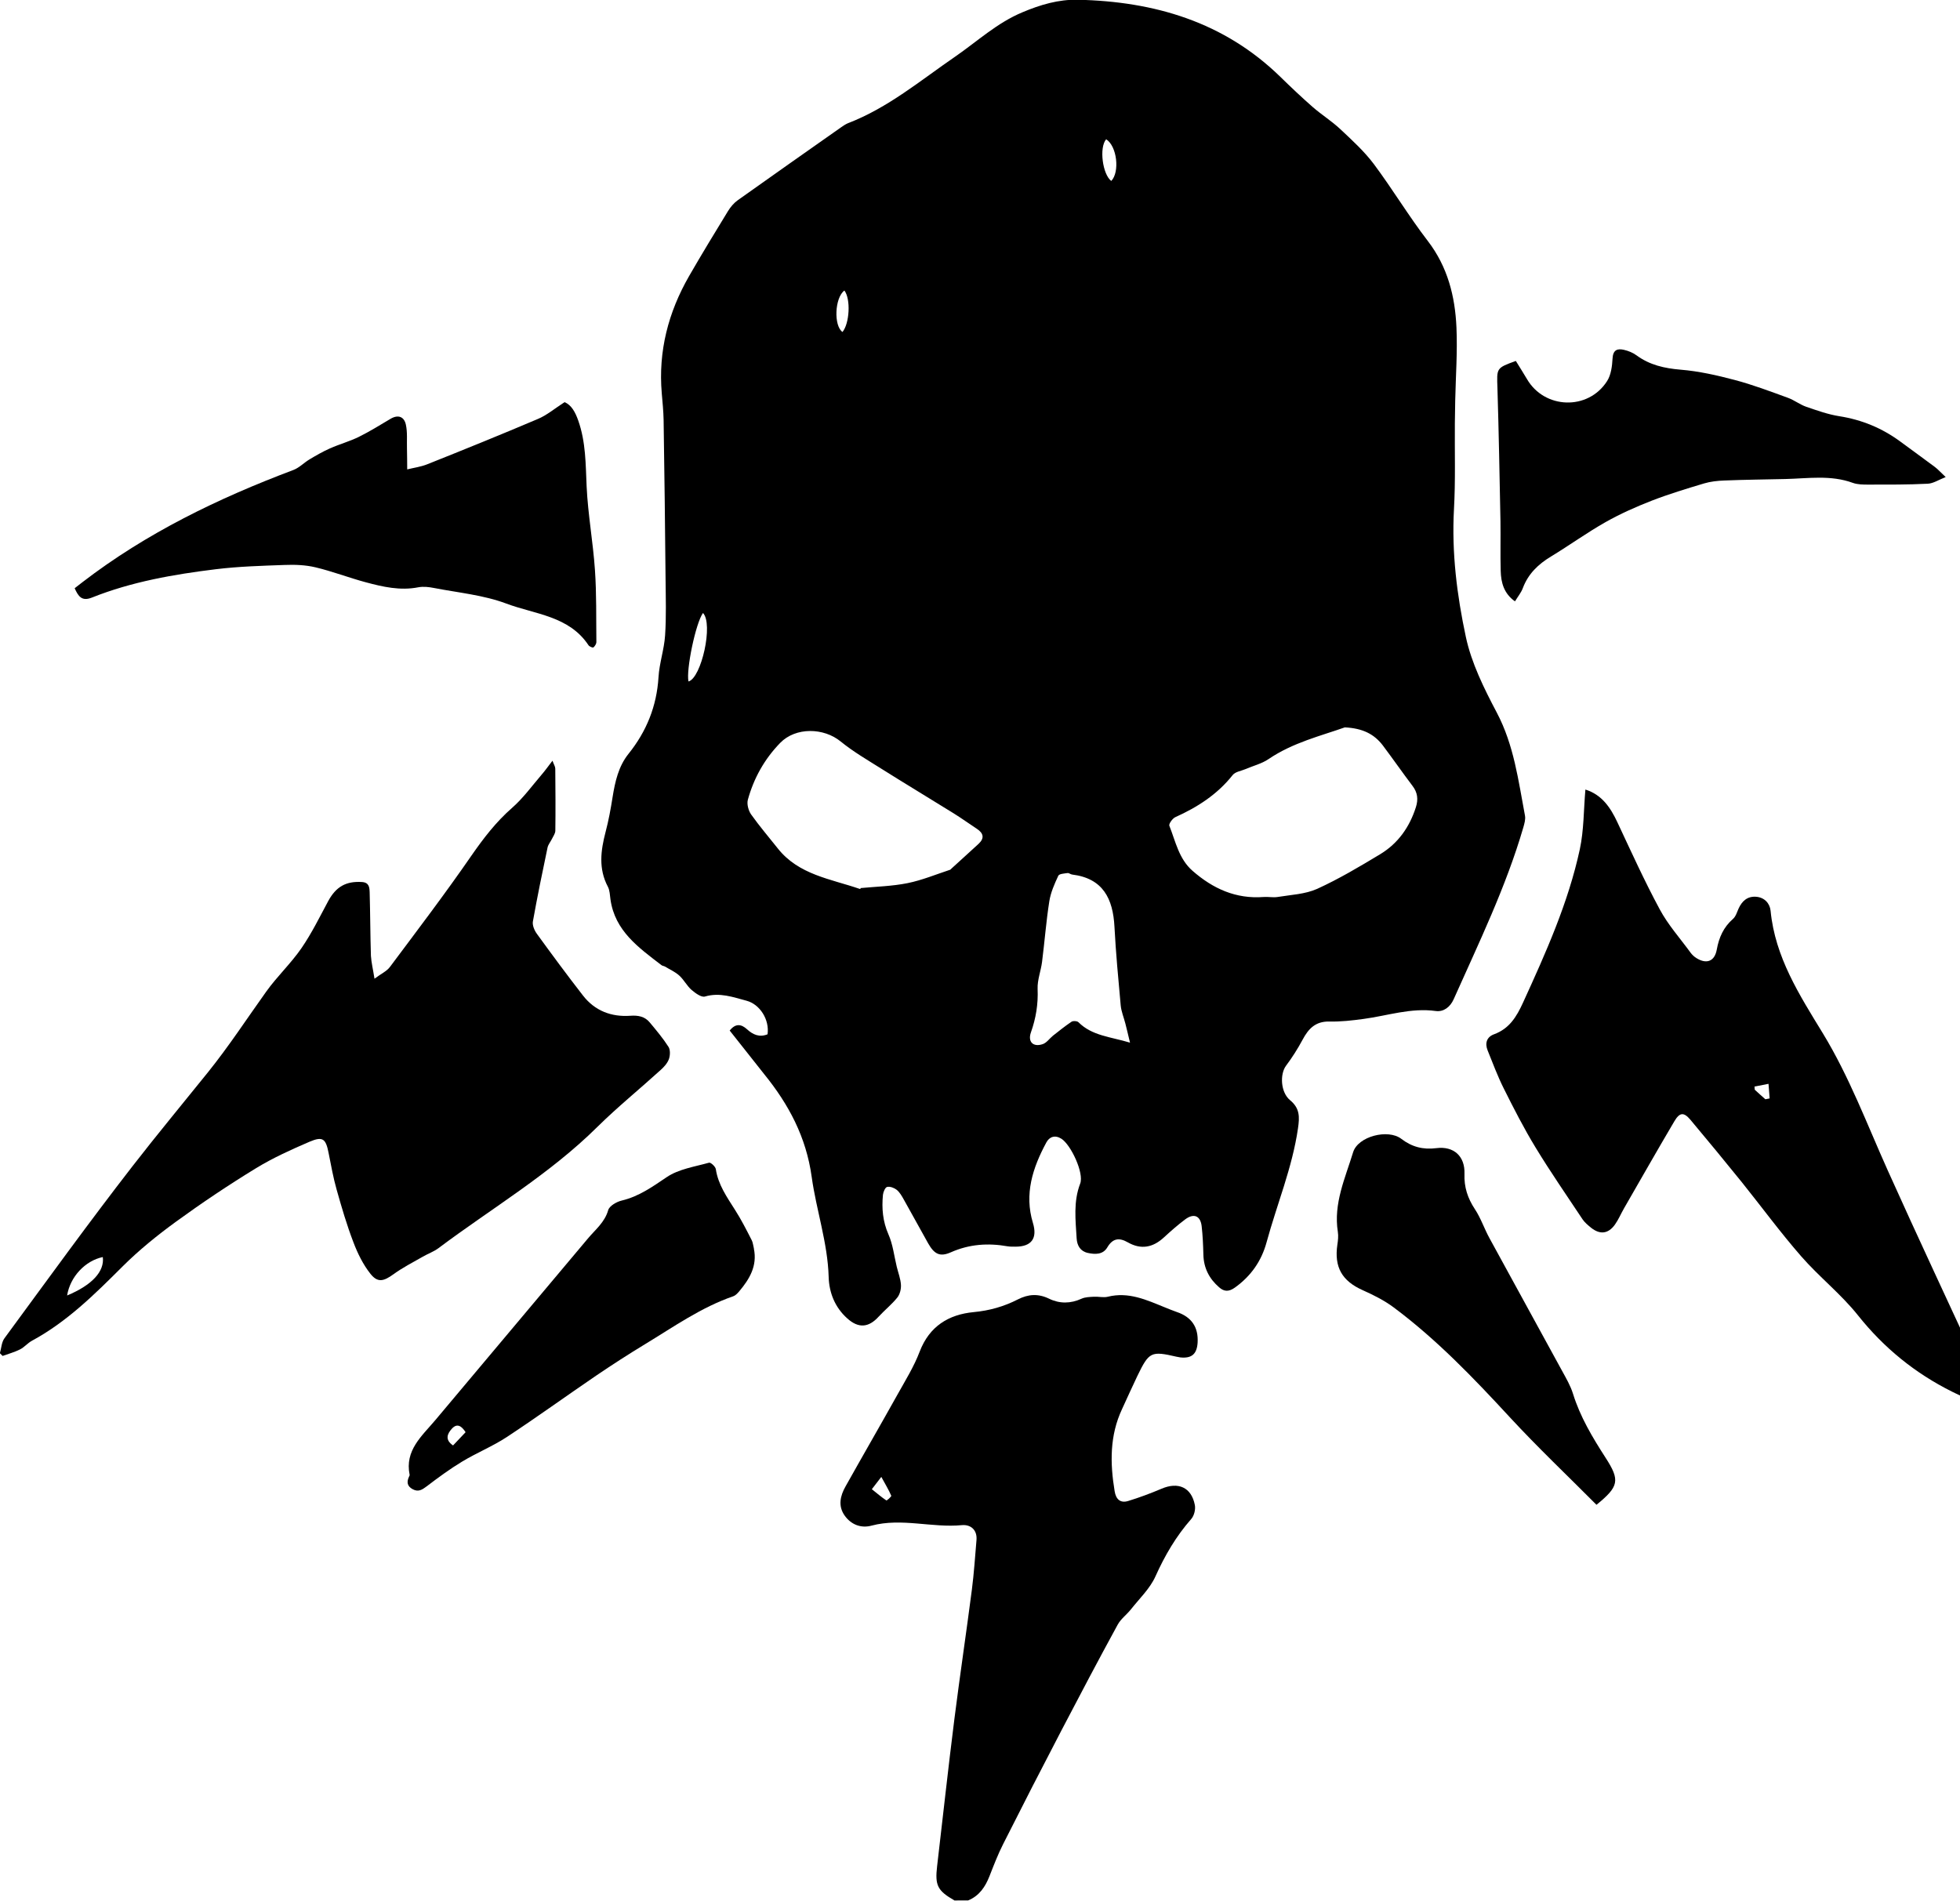
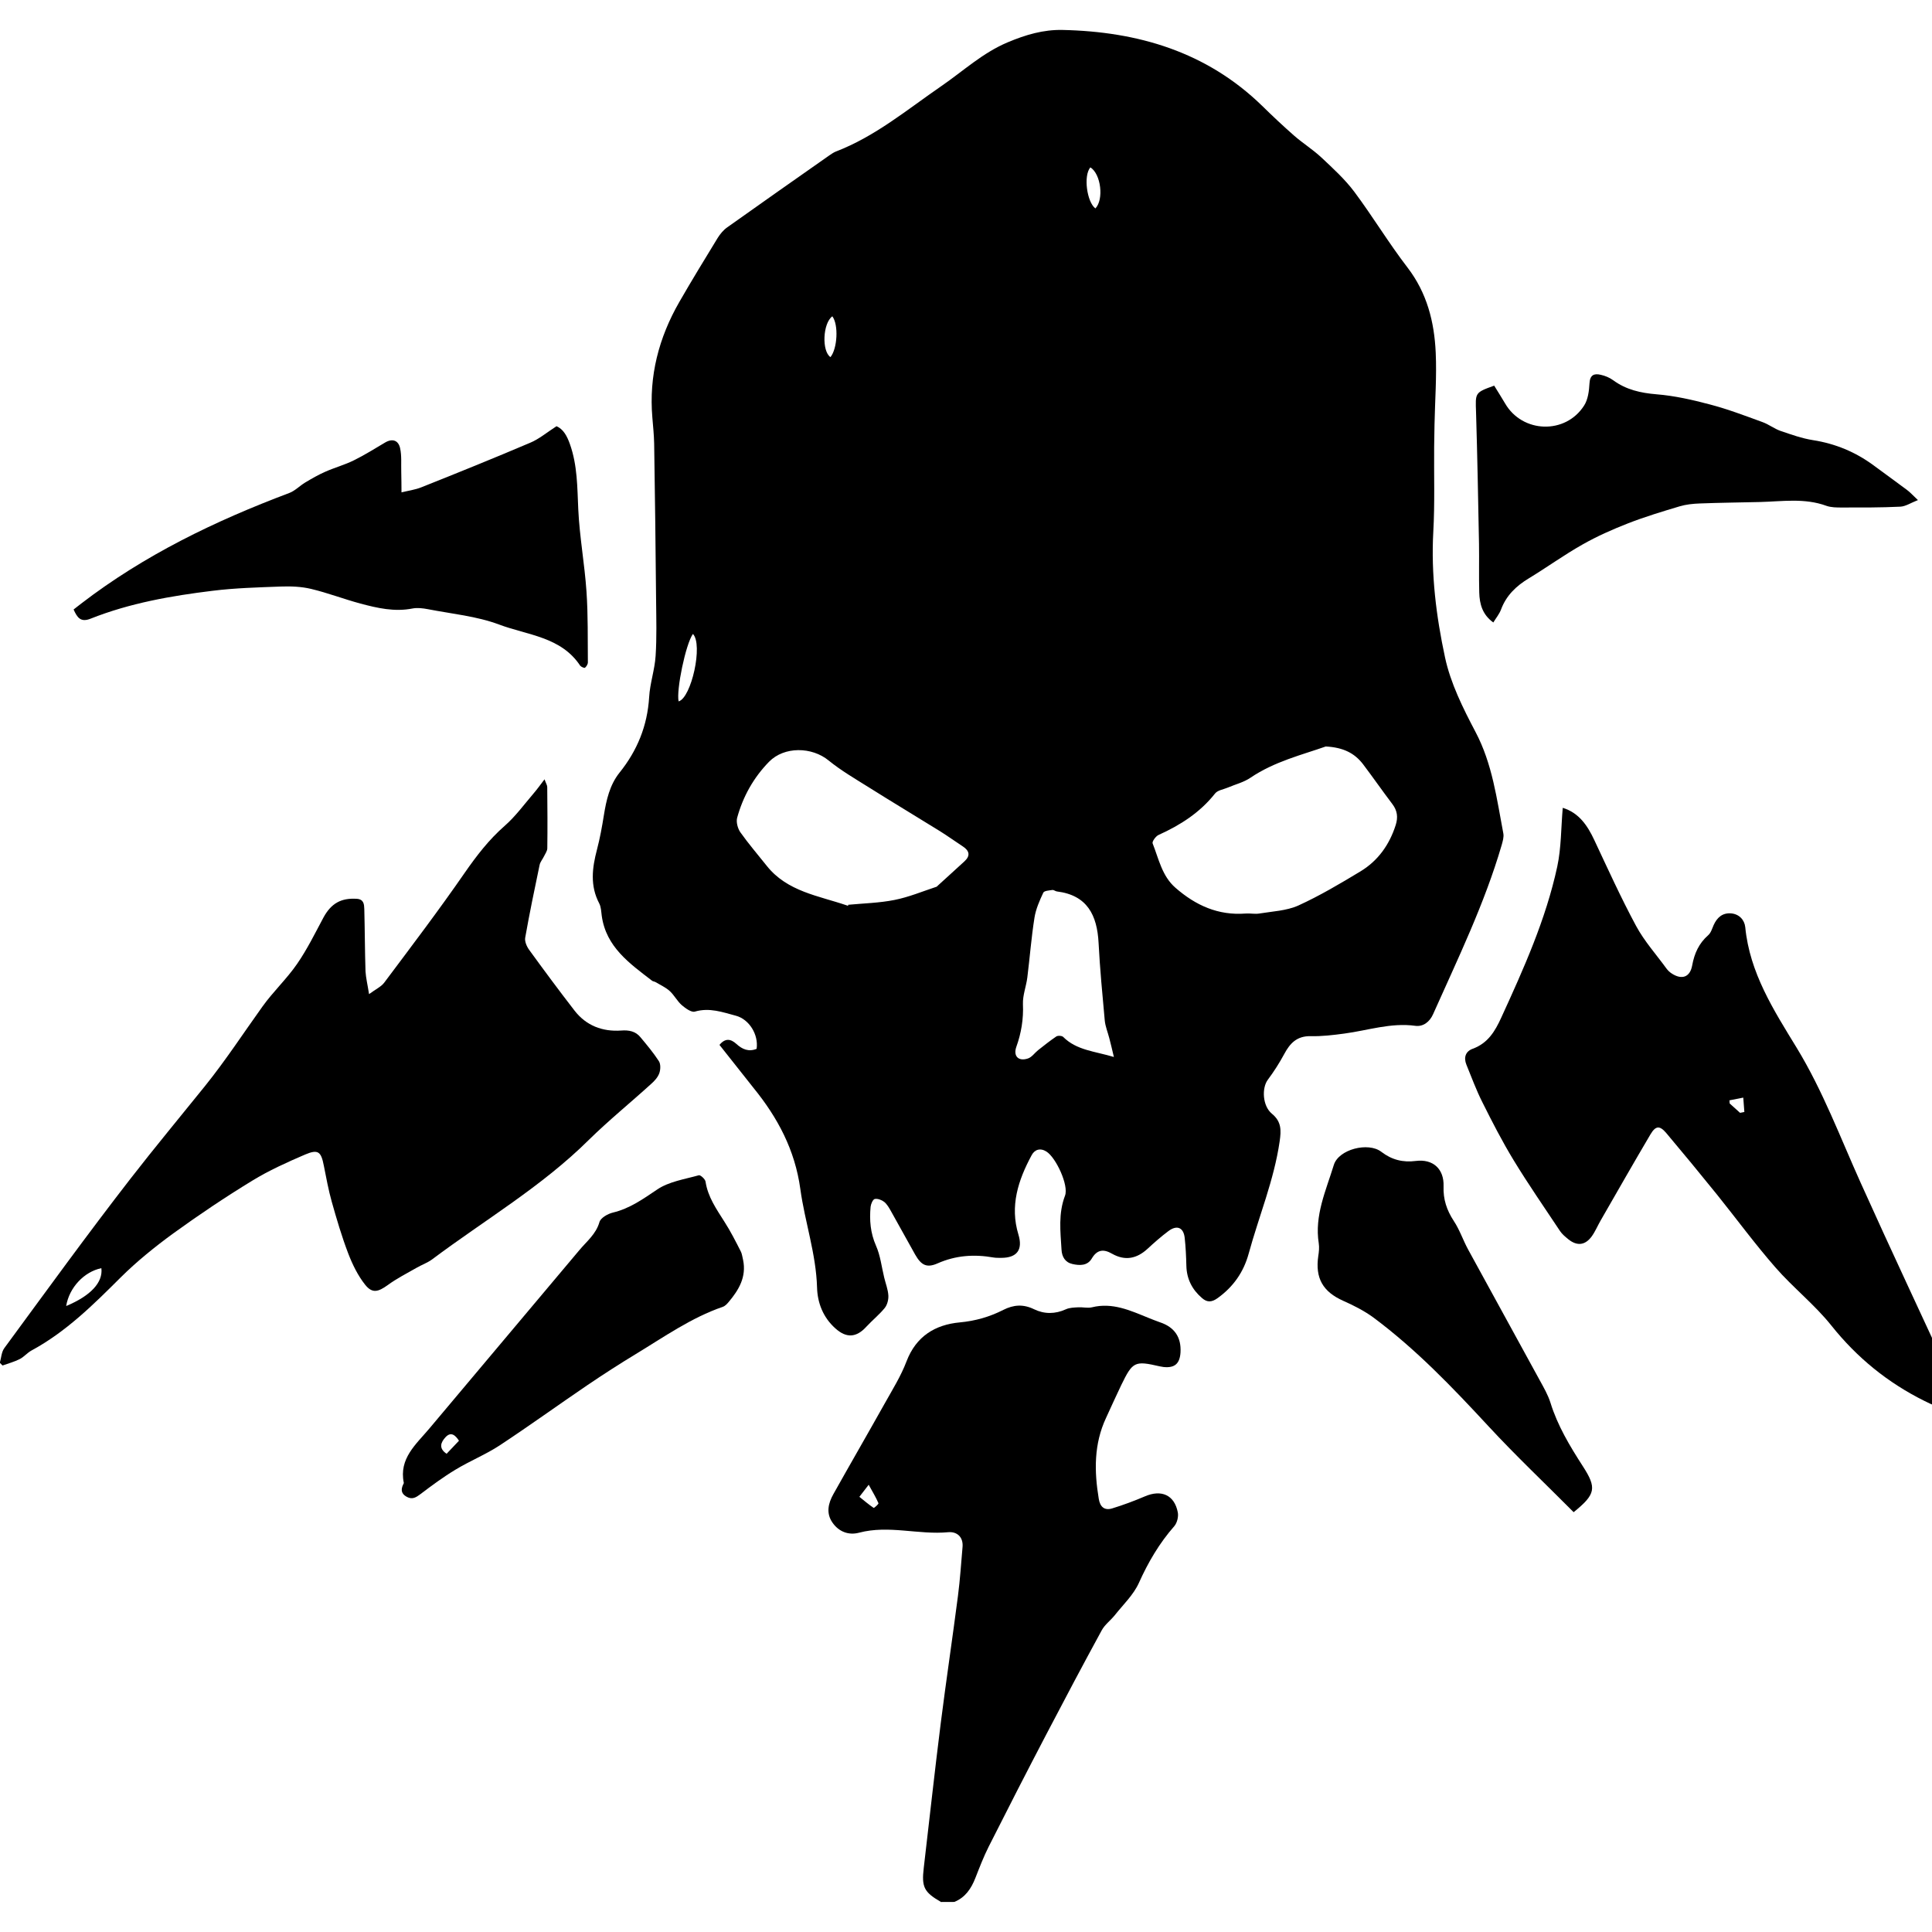
- <svg xmlns="http://www.w3.org/2000/svg" version="1.1" width="33" height="32" viewBox="0 0 33 32">
-   <path d="M33.389 23.306c-0.171 0.275-0.222 0.279-0.52 0.129-0.626-0.312-1.149-0.737-1.588-1.288-0.285-0.358-0.655-0.648-0.956-0.994-0.35-0.401-0.665-0.831-0.998-1.246-0.286-0.354-0.575-0.705-0.867-1.053-0.11-0.129-0.179-0.126-0.269 0.026-0.287 0.486-0.566 0.977-0.848 1.467-0.053 0.092-0.093 0.19-0.154 0.275-0.112 0.155-0.251 0.171-0.401 0.051-0.051-0.042-0.105-0.086-0.142-0.14-0.266-0.401-0.541-0.798-0.791-1.209-0.196-0.322-0.368-0.658-0.536-0.995-0.104-0.207-0.185-0.426-0.272-0.641-0.050-0.124-0.014-0.229 0.11-0.273 0.258-0.096 0.378-0.297 0.486-0.533 0.383-0.838 0.761-1.678 0.956-2.581 0.069-0.322 0.064-0.661 0.094-1.006 0.276 0.086 0.422 0.301 0.54 0.554 0.23 0.491 0.455 0.987 0.712 1.464 0.14 0.261 0.343 0.487 0.519 0.729 0.026 0.035 0.060 0.067 0.097 0.090 0.171 0.108 0.308 0.057 0.344-0.143 0.037-0.204 0.114-0.377 0.273-0.516 0.046-0.040 0.067-0.112 0.093-0.172 0.058-0.128 0.148-0.211 0.294-0.201 0.142 0.010 0.233 0.11 0.246 0.236 0.075 0.781 0.487 1.42 0.879 2.062 0.447 0.734 0.745 1.534 1.094 2.311 0.511 1.137 1.041 2.265 1.564 3.398 0.011 0.025 0.028 0.047 0.042 0.069 0 0.043 0 0.087 0 0.132zM29.723 18.51c0.024-0.004 0.047-0.010 0.072-0.014-0.007-0.082-0.012-0.164-0.019-0.246-0.079 0.015-0.158 0.031-0.236 0.046 0.001 0.018 0.003 0.035 0.004 0.053 0.058 0.054 0.118 0.107 0.179 0.161z" />
-   <path d="M16.069 32c-0.286-0.164-0.329-0.253-0.291-0.577 0.097-0.826 0.187-1.653 0.291-2.479 0.092-0.726 0.2-1.449 0.294-2.175 0.036-0.278 0.054-0.559 0.078-0.838 0.014-0.172-0.1-0.262-0.243-0.25-0.508 0.049-1.015-0.126-1.523 0.008-0.179 0.049-0.347-0.017-0.455-0.171-0.112-0.16-0.074-0.329 0.015-0.487 0.29-0.518 0.587-1.031 0.876-1.549 0.132-0.237 0.278-0.471 0.373-0.722 0.164-0.429 0.489-0.626 0.91-0.666 0.266-0.025 0.509-0.094 0.744-0.214 0.175-0.089 0.341-0.101 0.525-0.012 0.176 0.086 0.362 0.085 0.547 0 0.062-0.028 0.139-0.029 0.21-0.033 0.078-0.004 0.16 0.018 0.232 0 0.35-0.087 0.652 0.054 0.96 0.179 0.067 0.026 0.133 0.055 0.201 0.078 0.248 0.083 0.366 0.255 0.351 0.515-0.012 0.194-0.1 0.269-0.29 0.25-0.022-0.003-0.043-0.008-0.065-0.012-0.429-0.099-0.462-0.083-0.659 0.323-0.089 0.185-0.172 0.372-0.258 0.558-0.21 0.447-0.203 0.912-0.125 1.384 0.022 0.137 0.097 0.205 0.229 0.164 0.189-0.058 0.376-0.128 0.558-0.205 0.282-0.122 0.505-0.026 0.563 0.272 0.015 0.074-0.011 0.18-0.060 0.236-0.255 0.29-0.445 0.615-0.604 0.969-0.092 0.204-0.269 0.372-0.411 0.552-0.071 0.090-0.172 0.162-0.225 0.261-0.321 0.588-0.634 1.181-0.944 1.775-0.333 0.638-0.661 1.278-0.985 1.921-0.087 0.172-0.157 0.355-0.228 0.536s-0.172 0.332-0.359 0.409c-0.078 0.001-0.155 0.001-0.233 0.001zM14.839 24.868c-0.071 0.093-0.107 0.14-0.16 0.208 0.085 0.068 0.161 0.133 0.244 0.189 0.008 0.006 0.089-0.067 0.083-0.079-0.043-0.1-0.1-0.193-0.168-0.318z" />
-   <path d="M12.284 17.355c0.101-0.128 0.197-0.111 0.293-0.024 0.101 0.093 0.211 0.14 0.346 0.085 0.035-0.246-0.128-0.505-0.353-0.565-0.229-0.061-0.452-0.144-0.701-0.071-0.060 0.018-0.162-0.057-0.225-0.111-0.078-0.068-0.128-0.169-0.204-0.239-0.069-0.064-0.161-0.104-0.243-0.154-0.018-0.011-0.044-0.011-0.061-0.025-0.382-0.294-0.784-0.575-0.858-1.108-0.010-0.071-0.011-0.15-0.043-0.211-0.161-0.304-0.121-0.609-0.039-0.923 0.051-0.193 0.087-0.39 0.118-0.587 0.042-0.261 0.099-0.516 0.266-0.726 0.305-0.379 0.477-0.804 0.507-1.293 0.014-0.236 0.096-0.469 0.111-0.705 0.021-0.314 0.011-0.63 0.008-0.947-0.008-0.894-0.019-1.786-0.033-2.68-0.003-0.15-0.018-0.298-0.031-0.448-0.061-0.709 0.11-1.366 0.461-1.976 0.212-0.368 0.433-0.731 0.655-1.094 0.042-0.068 0.099-0.136 0.164-0.182 0.579-0.412 1.16-0.82 1.74-1.228 0.036-0.025 0.074-0.051 0.114-0.068 0.673-0.258 1.22-0.719 1.804-1.12 0.373-0.257 0.705-0.569 1.134-0.748 0.303-0.128 0.608-0.218 0.933-0.211 1.289 0.028 2.461 0.372 3.41 1.298 0.179 0.175 0.361 0.347 0.548 0.511 0.15 0.13 0.321 0.237 0.465 0.373 0.197 0.185 0.401 0.371 0.562 0.586 0.315 0.422 0.587 0.877 0.908 1.294 0.334 0.436 0.459 0.931 0.482 1.457 0.018 0.408-0.012 0.819-0.021 1.23-0.003 0.128-0.004 0.255-0.006 0.383-0.004 0.483 0.012 0.966-0.015 1.448-0.040 0.729 0.050 1.446 0.2 2.148 0.094 0.441 0.307 0.869 0.52 1.273 0.291 0.55 0.364 1.148 0.476 1.739 0.011 0.061-0.010 0.132-0.028 0.196-0.293 1.005-0.749 1.943-1.173 2.894-0.057 0.129-0.168 0.216-0.301 0.198-0.419-0.058-0.811 0.079-1.214 0.133-0.192 0.026-0.387 0.049-0.58 0.044-0.232-0.004-0.35 0.121-0.448 0.305-0.082 0.153-0.176 0.301-0.28 0.44-0.105 0.142-0.092 0.447 0.069 0.58 0.165 0.136 0.161 0.282 0.133 0.473-0.096 0.663-0.355 1.28-0.529 1.919-0.086 0.316-0.262 0.568-0.532 0.762-0.103 0.074-0.182 0.071-0.266-0.003-0.167-0.144-0.261-0.325-0.266-0.551-0.004-0.161-0.011-0.322-0.029-0.48-0.021-0.176-0.133-0.222-0.279-0.112-0.124 0.093-0.241 0.196-0.355 0.301-0.185 0.171-0.384 0.212-0.608 0.085-0.144-0.083-0.255-0.072-0.347 0.085-0.074 0.124-0.207 0.119-0.329 0.092-0.125-0.028-0.18-0.124-0.187-0.246-0.018-0.309-0.057-0.616 0.060-0.922 0.067-0.175-0.155-0.651-0.316-0.754-0.107-0.068-0.203-0.035-0.255 0.064-0.229 0.425-0.373 0.866-0.225 1.353 0.079 0.26-0.024 0.4-0.293 0.4-0.044 0-0.090 0.001-0.133-0.006-0.329-0.058-0.644-0.037-0.956 0.101-0.187 0.083-0.28 0.028-0.382-0.151-0.139-0.247-0.273-0.495-0.412-0.741-0.032-0.057-0.067-0.119-0.117-0.16-0.042-0.033-0.112-0.060-0.161-0.049-0.033 0.007-0.065 0.083-0.071 0.132-0.022 0.228-0.004 0.447 0.092 0.666 0.075 0.169 0.096 0.362 0.14 0.545 0.025 0.103 0.065 0.203 0.071 0.307 0.004 0.071-0.018 0.16-0.062 0.214-0.093 0.115-0.212 0.21-0.312 0.319-0.171 0.189-0.343 0.201-0.532 0.029-0.207-0.186-0.304-0.434-0.311-0.697-0.017-0.577-0.208-1.121-0.286-1.685-0.092-0.668-0.386-1.219-0.798-1.727-0.189-0.24-0.382-0.484-0.583-0.737zM22.642 12.248c-0.4 0.142-0.873 0.255-1.284 0.534-0.114 0.078-0.257 0.112-0.386 0.168-0.075 0.032-0.173 0.044-0.218 0.101-0.258 0.326-0.593 0.541-0.966 0.709-0.047 0.022-0.112 0.112-0.1 0.144 0.105 0.265 0.16 0.558 0.39 0.759 0.344 0.301 0.73 0.477 1.198 0.441 0.078-0.006 0.157 0.012 0.233 0 0.225-0.037 0.465-0.046 0.668-0.137 0.366-0.167 0.716-0.375 1.062-0.584 0.3-0.182 0.493-0.455 0.6-0.791 0.042-0.132 0.029-0.247-0.057-0.359-0.171-0.226-0.332-0.458-0.502-0.684-0.143-0.186-0.334-0.286-0.637-0.301zM14.488 14.968c0-0.004-0.001-0.010-0.001-0.014 0.264-0.025 0.533-0.031 0.792-0.083 0.244-0.049 0.479-0.147 0.716-0.225 0.010-0.003 0.017-0.014 0.025-0.021 0.151-0.139 0.304-0.275 0.455-0.415 0.104-0.096 0.085-0.18-0.029-0.255-0.13-0.085-0.255-0.176-0.387-0.258-0.408-0.254-0.822-0.502-1.228-0.758-0.229-0.144-0.466-0.282-0.675-0.452-0.287-0.236-0.759-0.246-1.020 0.022-0.264 0.271-0.445 0.595-0.545 0.959-0.019 0.072 0.010 0.18 0.054 0.244 0.14 0.198 0.3 0.384 0.451 0.575 0.351 0.443 0.887 0.512 1.374 0.679 0.007 0.004 0.012 0.003 0.018 0.003zM19.026 17.558c-0.032-0.132-0.054-0.229-0.079-0.325-0.026-0.101-0.068-0.2-0.078-0.303-0.040-0.441-0.082-0.883-0.105-1.324-0.025-0.473-0.192-0.816-0.713-0.88-0.026-0.003-0.054-0.029-0.078-0.025-0.054 0.008-0.14 0.012-0.155 0.046-0.064 0.137-0.128 0.282-0.151 0.429-0.053 0.337-0.079 0.68-0.122 1.019-0.019 0.153-0.081 0.305-0.075 0.457 0.011 0.254-0.028 0.493-0.112 0.73-0.057 0.16 0.036 0.254 0.197 0.2 0.067-0.022 0.114-0.094 0.173-0.142 0.103-0.081 0.204-0.162 0.312-0.235 0.026-0.018 0.096-0.014 0.118 0.008 0.229 0.229 0.537 0.244 0.869 0.344zM11.836 10.322c-0.124 0.171-0.287 0.963-0.244 1.153 0.218-0.060 0.421-0.972 0.244-1.153zM18.624 2.345c-0.121 0.14-0.060 0.593 0.086 0.702 0.146-0.151 0.097-0.587-0.086-0.702zM14.217 4.892c-0.164 0.121-0.182 0.595-0.032 0.698 0.118-0.144 0.142-0.551 0.032-0.698z" />
-   <path d="M6.305 16.48c0.114-0.085 0.204-0.125 0.257-0.194 0.465-0.622 0.934-1.239 1.375-1.878 0.204-0.294 0.415-0.569 0.686-0.806 0.185-0.162 0.332-0.366 0.493-0.554 0.060-0.069 0.112-0.143 0.186-0.239 0.024 0.067 0.047 0.1 0.047 0.133 0.003 0.348 0.006 0.697 0.001 1.046 0 0.046-0.035 0.092-0.056 0.136-0.024 0.050-0.064 0.096-0.075 0.147-0.087 0.415-0.173 0.83-0.247 1.246-0.011 0.064 0.026 0.151 0.068 0.208 0.254 0.35 0.511 0.698 0.776 1.039 0.2 0.257 0.476 0.362 0.795 0.34 0.132-0.010 0.246 0.011 0.33 0.114 0.11 0.132 0.222 0.265 0.314 0.409 0.033 0.051 0.029 0.146 0.007 0.207-0.025 0.069-0.082 0.132-0.139 0.183-0.353 0.321-0.724 0.622-1.063 0.956-0.805 0.799-1.781 1.371-2.68 2.046-0.079 0.058-0.176 0.092-0.262 0.142-0.167 0.096-0.339 0.183-0.494 0.296-0.164 0.118-0.264 0.147-0.387-0.008s-0.216-0.344-0.287-0.532c-0.111-0.289-0.198-0.587-0.282-0.885-0.057-0.201-0.094-0.409-0.135-0.615-0.047-0.243-0.097-0.287-0.321-0.192-0.309 0.133-0.619 0.273-0.905 0.448-0.458 0.28-0.906 0.58-1.342 0.897-0.316 0.23-0.625 0.48-0.902 0.756-0.469 0.468-0.935 0.931-1.525 1.25-0.072 0.039-0.129 0.11-0.201 0.146-0.093 0.047-0.194 0.074-0.293 0.11-0.015-0.015-0.031-0.031-0.046-0.046 0.025-0.085 0.028-0.186 0.078-0.253 0.713-0.97 1.418-1.946 2.155-2.896 0.414-0.534 0.847-1.055 1.27-1.581 0.353-0.439 0.656-0.904 0.98-1.357 0.183-0.257 0.418-0.476 0.595-0.734 0.172-0.25 0.307-0.526 0.451-0.794 0.132-0.242 0.3-0.336 0.568-0.319 0.122 0.008 0.126 0.094 0.129 0.176 0.010 0.355 0.010 0.711 0.021 1.066 0.007 0.112 0.035 0.225 0.060 0.384zM1.13 21.814c0.422-0.176 0.631-0.405 0.601-0.647-0.293 0.060-0.55 0.33-0.601 0.647z" />
-   <path d="M9.505 6.771c0.115 0.049 0.179 0.164 0.23 0.308 0.129 0.364 0.125 0.737 0.142 1.114 0.022 0.469 0.108 0.935 0.14 1.405 0.028 0.402 0.019 0.808 0.024 1.212 0 0.032-0.025 0.071-0.050 0.092-0.011 0.008-0.065-0.014-0.081-0.035-0.328-0.497-0.903-0.522-1.386-0.704-0.384-0.144-0.809-0.183-1.216-0.262-0.086-0.017-0.18-0.028-0.265-0.012-0.305 0.060-0.597-0.007-0.887-0.085-0.283-0.076-0.558-0.183-0.844-0.251-0.167-0.040-0.347-0.047-0.519-0.040-0.387 0.014-0.777 0.025-1.16 0.072-0.709 0.087-1.416 0.21-2.085 0.477-0.172 0.069-0.23-0.022-0.291-0.157 0.044-0.035 0.087-0.068 0.13-0.101 1.078-0.829 2.286-1.413 3.552-1.89 0.099-0.037 0.178-0.122 0.271-0.178 0.112-0.067 0.226-0.133 0.346-0.186 0.16-0.071 0.33-0.117 0.486-0.194 0.183-0.090 0.358-0.2 0.534-0.304 0.129-0.076 0.228-0.035 0.257 0.096s0.015 0.269 0.019 0.405c0.003 0.117 0.003 0.235 0.004 0.351 0.112-0.028 0.23-0.043 0.337-0.086 0.622-0.248 1.244-0.5 1.86-0.762 0.151-0.062 0.283-0.175 0.452-0.284z" />
-   <path d="M25.523 6.080c0.064 0.104 0.126 0.201 0.185 0.301 0.294 0.509 1.031 0.536 1.35 0.036 0.067-0.104 0.085-0.251 0.092-0.38 0.008-0.146 0.081-0.172 0.193-0.146 0.074 0.017 0.148 0.047 0.21 0.092 0.223 0.164 0.471 0.219 0.744 0.242 0.305 0.025 0.611 0.094 0.909 0.173 0.304 0.080 0.601 0.193 0.898 0.301 0.107 0.039 0.201 0.114 0.308 0.151 0.182 0.062 0.365 0.128 0.554 0.158 0.382 0.060 0.723 0.201 1.033 0.43 0.192 0.142 0.384 0.28 0.575 0.423 0.053 0.039 0.097 0.090 0.185 0.172-0.119 0.047-0.21 0.108-0.301 0.112-0.332 0.017-0.665 0.015-0.998 0.015-0.087 0-0.183 0-0.264-0.029-0.373-0.137-0.756-0.074-1.137-0.065-0.343 0.008-0.684 0.011-1.027 0.025-0.114 0.004-0.232 0.017-0.34 0.049-0.297 0.089-0.594 0.179-0.883 0.291-0.266 0.104-0.53 0.221-0.779 0.362-0.314 0.178-0.607 0.39-0.915 0.577-0.216 0.13-0.386 0.293-0.476 0.534-0.028 0.075-0.083 0.142-0.132 0.222-0.186-0.132-0.235-0.315-0.24-0.512-0.008-0.278 0-0.555-0.004-0.833-0.015-0.748-0.028-1.498-0.051-2.246-0.011-0.337-0.024-0.337 0.312-0.458z" />
-   <path d="M12.693 21.026c0.060 0.291-0.074 0.512-0.247 0.718-0.028 0.033-0.061 0.069-0.1 0.083-0.54 0.186-1.002 0.514-1.484 0.806-0.279 0.169-0.554 0.347-0.824 0.53-0.504 0.343-0.996 0.699-1.504 1.034-0.239 0.157-0.509 0.266-0.755 0.415-0.207 0.125-0.402 0.269-0.594 0.415-0.078 0.058-0.14 0.101-0.237 0.049-0.094-0.051-0.103-0.121-0.062-0.21 0.004-0.010 0.013-0.022 0.011-0.031-0.085-0.414 0.207-0.654 0.432-0.922 0.855-1.020 1.713-2.037 2.568-3.057 0.125-0.15 0.284-0.272 0.343-0.479 0.021-0.072 0.143-0.142 0.23-0.162 0.289-0.069 0.515-0.232 0.756-0.394 0.201-0.136 0.469-0.175 0.712-0.243 0.028-0.008 0.107 0.065 0.114 0.108 0.039 0.262 0.186 0.469 0.323 0.686 0.104 0.162 0.192 0.336 0.28 0.508 0.022 0.040 0.026 0.096 0.039 0.146zM7.839 24.116c-0.065-0.101-0.14-0.158-0.23-0.060-0.080 0.087-0.121 0.189 0.019 0.283 0.069-0.074 0.137-0.146 0.211-0.223z" />
-   <path d="M26.879 25.338c-0.487-0.49-0.99-0.966-1.459-1.474-0.611-0.662-1.232-1.31-1.956-1.85-0.158-0.118-0.34-0.208-0.52-0.289-0.348-0.155-0.483-0.387-0.427-0.767 0.011-0.071 0.019-0.146 0.008-0.215-0.076-0.479 0.124-0.905 0.257-1.341 0.082-0.268 0.588-0.397 0.811-0.226 0.178 0.137 0.369 0.186 0.591 0.157 0.293-0.037 0.484 0.136 0.473 0.434-0.008 0.222 0.053 0.408 0.175 0.593 0.1 0.151 0.158 0.329 0.246 0.489 0.405 0.744 0.815 1.486 1.22 2.23 0.069 0.126 0.144 0.254 0.186 0.389 0.121 0.391 0.329 0.737 0.548 1.077 0.248 0.383 0.225 0.486-0.153 0.794z" />
+ <svg xmlns="http://www.w3.org/2000/svg" version="1.1" width="32" height="32" viewBox="0 0 32 32">
+   <path d="M32.377 23.078c-0.166 0.266-0.215 0.27-0.504 0.125-0.607-0.302-1.114-0.714-1.54-1.248-0.277-0.347-0.635-0.628-0.927-0.963-0.339-0.388-0.645-0.805-0.968-1.207-0.277-0.343-0.557-0.683-0.841-1.020-0.107-0.125-0.174-0.122-0.261 0.025-0.278 0.471-0.549 0.946-0.822 1.421-0.052 0.089-0.090 0.184-0.149 0.266-0.109 0.15-0.243 0.166-0.389 0.049-0.049-0.041-0.102-0.083-0.137-0.136-0.258-0.389-0.525-0.773-0.767-1.171-0.19-0.312-0.357-0.637-0.52-0.964-0.101-0.2-0.179-0.413-0.264-0.621-0.048-0.12-0.013-0.222 0.107-0.264 0.25-0.093 0.367-0.288 0.471-0.516 0.372-0.812 0.738-1.625 0.927-2.5 0.067-0.312 0.062-0.64 0.091-0.974 0.268 0.083 0.409 0.291 0.524 0.537 0.223 0.475 0.441 0.956 0.69 1.418 0.136 0.253 0.333 0.472 0.503 0.706 0.025 0.034 0.058 0.065 0.094 0.087 0.166 0.105 0.298 0.055 0.333-0.138 0.036-0.198 0.111-0.365 0.265-0.5 0.045-0.039 0.065-0.109 0.090-0.167 0.056-0.124 0.143-0.204 0.285-0.195 0.137 0.010 0.226 0.107 0.239 0.229 0.073 0.757 0.472 1.376 0.852 1.998 0.433 0.711 0.722 1.486 1.061 2.239 0.496 1.102 1.010 2.195 1.517 3.292 0.011 0.024 0.027 0.046 0.041 0.067 0 0.042 0 0.084 0 0.128zM28.822 18.432c0.023-0.004 0.046-0.010 0.070-0.014-0.007-0.079-0.012-0.159-0.018-0.238-0.077 0.014-0.154 0.030-0.229 0.045 0.001 0.018 0.003 0.034 0.004 0.052 0.056 0.052 0.114 0.104 0.173 0.156z" />
+   <path d="M15.582 31.5c-0.277-0.159-0.319-0.245-0.282-0.559 0.094-0.8 0.181-1.601 0.282-2.402 0.089-0.703 0.194-1.404 0.285-2.107 0.035-0.269 0.052-0.541 0.076-0.812 0.013-0.167-0.097-0.254-0.236-0.242-0.493 0.047-0.984-0.122-1.477 0.008-0.174 0.047-0.337-0.016-0.441-0.166-0.109-0.155-0.072-0.319 0.014-0.472 0.281-0.502 0.569-0.999 0.85-1.501 0.128-0.229 0.27-0.456 0.362-0.699 0.159-0.416 0.474-0.607 0.882-0.645 0.258-0.024 0.493-0.091 0.721-0.207 0.17-0.086 0.33-0.098 0.509-0.011 0.171 0.083 0.351 0.082 0.53 0 0.060-0.027 0.135-0.028 0.204-0.032 0.076-0.004 0.155 0.017 0.225 0 0.339-0.084 0.632 0.052 0.931 0.173 0.065 0.025 0.129 0.053 0.195 0.075 0.241 0.080 0.355 0.247 0.341 0.499-0.012 0.188-0.097 0.261-0.281 0.242-0.021-0.003-0.042-0.007-0.063-0.011-0.416-0.096-0.448-0.080-0.639 0.313-0.086 0.179-0.167 0.36-0.25 0.54-0.203 0.433-0.197 0.884-0.121 1.341 0.021 0.133 0.094 0.198 0.222 0.159 0.183-0.056 0.365-0.124 0.541-0.199 0.273-0.118 0.49-0.025 0.546 0.264 0.014 0.071-0.011 0.174-0.058 0.229-0.247 0.281-0.432 0.596-0.586 0.939-0.089 0.198-0.261 0.361-0.399 0.535-0.069 0.087-0.167 0.157-0.218 0.253-0.311 0.57-0.615 1.144-0.916 1.72-0.323 0.618-0.641 1.238-0.955 1.861-0.084 0.167-0.152 0.344-0.221 0.52s-0.167 0.322-0.348 0.396c-0.076 0.001-0.15 0.001-0.226 0.001zM14.389 24.591c-0.069 0.090-0.104 0.136-0.155 0.201 0.082 0.066 0.156 0.129 0.236 0.183 0.008 0.006 0.086-0.065 0.080-0.077-0.041-0.097-0.097-0.187-0.163-0.308z" />
+   <path d="M11.912 17.313c0.098-0.124 0.191-0.107 0.284-0.023 0.098 0.090 0.205 0.136 0.336 0.082 0.034-0.238-0.124-0.489-0.342-0.548-0.222-0.059-0.438-0.139-0.68-0.069-0.058 0.018-0.157-0.055-0.218-0.107-0.075-0.066-0.124-0.164-0.198-0.232-0.067-0.062-0.156-0.101-0.236-0.149-0.018-0.011-0.043-0.011-0.059-0.024-0.37-0.285-0.76-0.557-0.832-1.073-0.009-0.069-0.011-0.145-0.041-0.205-0.156-0.295-0.118-0.59-0.038-0.894 0.049-0.187 0.084-0.378 0.114-0.568 0.041-0.253 0.096-0.5 0.258-0.704 0.296-0.367 0.463-0.779 0.492-1.253 0.013-0.229 0.093-0.454 0.107-0.683 0.020-0.304 0.011-0.61 0.008-0.918-0.008-0.866-0.018-1.73-0.032-2.596-0.003-0.145-0.018-0.289-0.030-0.434-0.059-0.687 0.107-1.323 0.447-1.914 0.205-0.357 0.42-0.708 0.635-1.060 0.041-0.066 0.096-0.132 0.159-0.176 0.561-0.399 1.125-0.795 1.687-1.189 0.035-0.024 0.072-0.050 0.111-0.066 0.653-0.25 1.183-0.696 1.749-1.085 0.362-0.249 0.684-0.551 1.1-0.725 0.294-0.124 0.59-0.211 0.905-0.204 1.25 0.027 2.386 0.361 3.307 1.257 0.173 0.17 0.35 0.336 0.531 0.495 0.145 0.126 0.311 0.23 0.451 0.361 0.191 0.179 0.389 0.36 0.545 0.568 0.305 0.409 0.57 0.85 0.88 1.253 0.324 0.422 0.445 0.902 0.468 1.411 0.018 0.395-0.012 0.793-0.020 1.192-0.003 0.124-0.004 0.247-0.006 0.371-0.004 0.468 0.012 0.936-0.014 1.403-0.039 0.706 0.048 1.401 0.194 2.081 0.091 0.427 0.298 0.842 0.504 1.233 0.282 0.533 0.353 1.112 0.462 1.684 0.011 0.059-0.010 0.128-0.027 0.19-0.284 0.974-0.726 1.882-1.137 2.804-0.055 0.125-0.163 0.209-0.292 0.192-0.406-0.056-0.786 0.076-1.177 0.128-0.186 0.025-0.375 0.048-0.562 0.043-0.225-0.003-0.339 0.118-0.434 0.296-0.080 0.148-0.171 0.291-0.272 0.426-0.102 0.137-0.089 0.433 0.067 0.562 0.16 0.132 0.156 0.273 0.129 0.459-0.093 0.642-0.344 1.24-0.513 1.859-0.084 0.306-0.254 0.55-0.516 0.738-0.1 0.072-0.177 0.069-0.258-0.003-0.162-0.139-0.253-0.315-0.258-0.534-0.004-0.156-0.011-0.312-0.028-0.465-0.020-0.17-0.129-0.215-0.27-0.109-0.12 0.090-0.234 0.19-0.344 0.292-0.18 0.166-0.373 0.205-0.59 0.082-0.139-0.080-0.247-0.070-0.336 0.082-0.072 0.12-0.201 0.116-0.319 0.089-0.121-0.027-0.175-0.12-0.181-0.239-0.018-0.299-0.055-0.596 0.058-0.893 0.065-0.17-0.15-0.631-0.307-0.73-0.104-0.066-0.197-0.034-0.247 0.062-0.222 0.412-0.362 0.839-0.218 1.311 0.077 0.252-0.023 0.387-0.284 0.387-0.043 0-0.087 0.001-0.129-0.006-0.319-0.056-0.624-0.036-0.927 0.098-0.181 0.080-0.271 0.027-0.37-0.146-0.135-0.239-0.265-0.479-0.4-0.718-0.031-0.055-0.065-0.116-0.113-0.155-0.041-0.032-0.109-0.058-0.156-0.048-0.032 0.007-0.063 0.080-0.069 0.128-0.021 0.221-0.004 0.433 0.089 0.645 0.073 0.164 0.093 0.351 0.136 0.528 0.024 0.1 0.063 0.197 0.069 0.297 0.004 0.069-0.018 0.155-0.060 0.207-0.090 0.111-0.205 0.203-0.303 0.309-0.166 0.183-0.332 0.195-0.516 0.028-0.201-0.18-0.295-0.42-0.302-0.675-0.016-0.559-0.202-1.086-0.277-1.632-0.089-0.647-0.374-1.181-0.774-1.673-0.183-0.232-0.37-0.469-0.565-0.714zM21.956 12.365c-0.388 0.137-0.846 0.247-1.245 0.517-0.111 0.076-0.249 0.109-0.375 0.163-0.073 0.031-0.168 0.043-0.211 0.098-0.25 0.316-0.575 0.524-0.937 0.687-0.045 0.021-0.109 0.109-0.097 0.139 0.102 0.257 0.155 0.541 0.378 0.735 0.334 0.292 0.708 0.462 1.162 0.427 0.076-0.006 0.152 0.012 0.226 0 0.218-0.036 0.451-0.045 0.648-0.133 0.355-0.162 0.694-0.363 1.030-0.566 0.291-0.177 0.478-0.441 0.582-0.766 0.041-0.128 0.028-0.239-0.055-0.348-0.166-0.219-0.322-0.444-0.487-0.662-0.139-0.18-0.324-0.277-0.618-0.292zM14.049 15c0-0.004-0.001-0.010-0.001-0.014 0.256-0.024 0.517-0.030 0.768-0.080 0.237-0.047 0.464-0.142 0.694-0.218 0.010-0.003 0.017-0.014 0.024-0.020 0.146-0.135 0.295-0.266 0.441-0.402 0.101-0.093 0.082-0.175-0.028-0.247-0.126-0.082-0.247-0.17-0.375-0.25-0.396-0.246-0.797-0.486-1.191-0.734-0.222-0.139-0.452-0.273-0.655-0.438-0.278-0.229-0.736-0.238-0.989 0.021-0.256 0.262-0.432 0.577-0.528 0.929-0.018 0.070 0.010 0.174 0.052 0.236 0.136 0.192 0.291 0.372 0.438 0.557 0.34 0.429 0.86 0.496 1.332 0.658 0.007 0.004 0.011 0.003 0.017 0.003zM18.45 17.509c-0.031-0.128-0.052-0.222-0.077-0.315-0.025-0.098-0.066-0.194-0.075-0.294-0.039-0.427-0.080-0.855-0.102-1.282-0.024-0.458-0.186-0.791-0.691-0.853-0.025-0.003-0.052-0.028-0.075-0.024-0.052 0.008-0.136 0.012-0.15 0.045-0.062 0.132-0.124 0.273-0.146 0.415-0.052 0.327-0.077 0.659-0.118 0.987-0.018 0.148-0.078 0.295-0.073 0.443 0.011 0.246-0.027 0.478-0.109 0.707-0.055 0.155 0.035 0.246 0.191 0.194 0.065-0.021 0.111-0.091 0.168-0.137 0.1-0.079 0.198-0.157 0.303-0.228 0.025-0.017 0.093-0.013 0.114 0.008 0.222 0.222 0.521 0.236 0.843 0.333zM11.477 10.5c-0.12 0.166-0.278 0.933-0.237 1.117 0.211-0.058 0.408-0.942 0.237-1.117zM18.060 2.772c-0.118 0.136-0.058 0.574 0.083 0.68 0.142-0.146 0.094-0.569-0.083-0.68zM13.786 5.239c-0.159 0.117-0.177 0.577-0.031 0.676 0.114-0.139 0.138-0.534 0.031-0.676z" />
+   <path d="M6.114 16.465c0.111-0.082 0.198-0.121 0.249-0.188 0.451-0.602 0.905-1.2 1.333-1.819 0.198-0.285 0.402-0.551 0.665-0.781 0.179-0.157 0.322-0.355 0.478-0.537 0.058-0.067 0.109-0.139 0.18-0.232 0.023 0.065 0.045 0.097 0.045 0.129 0.003 0.337 0.006 0.675 0.001 1.013 0 0.045-0.034 0.089-0.054 0.132-0.023 0.048-0.062 0.093-0.073 0.142-0.084 0.402-0.168 0.804-0.239 1.207-0.011 0.062 0.025 0.146 0.066 0.202 0.246 0.339 0.496 0.676 0.752 1.007 0.194 0.249 0.462 0.35 0.771 0.329 0.128-0.010 0.239 0.011 0.32 0.111 0.107 0.128 0.215 0.257 0.305 0.396 0.032 0.049 0.028 0.141 0.007 0.2-0.024 0.067-0.079 0.128-0.135 0.177-0.342 0.311-0.702 0.603-1.031 0.926-0.78 0.774-1.727 1.328-2.599 1.982-0.077 0.056-0.171 0.089-0.254 0.137-0.162 0.093-0.329 0.177-0.479 0.287-0.159 0.114-0.256 0.143-0.375-0.007s-0.209-0.334-0.279-0.516c-0.107-0.28-0.192-0.569-0.273-0.857-0.055-0.195-0.091-0.396-0.131-0.596-0.045-0.235-0.094-0.278-0.311-0.186-0.3 0.129-0.6 0.264-0.877 0.434-0.444 0.271-0.878 0.562-1.302 0.869-0.306 0.223-0.606 0.465-0.875 0.732-0.455 0.454-0.907 0.902-1.478 1.211-0.070 0.038-0.125 0.107-0.195 0.142-0.090 0.045-0.188 0.072-0.284 0.106-0.014-0.014-0.030-0.030-0.045-0.045 0.024-0.082 0.027-0.18 0.076-0.245 0.691-0.94 1.375-1.885 2.089-2.805 0.402-0.518 0.821-1.022 1.232-1.532 0.342-0.425 0.636-0.876 0.95-1.314 0.177-0.249 0.405-0.461 0.577-0.711 0.167-0.242 0.298-0.509 0.437-0.769 0.128-0.234 0.291-0.325 0.551-0.309 0.118 0.008 0.122 0.091 0.125 0.17 0.009 0.344 0.009 0.689 0.020 1.033 0.007 0.109 0.034 0.218 0.058 0.372zM1.096 21.632c0.409-0.171 0.612-0.393 0.583-0.627-0.284 0.058-0.533 0.32-0.583 0.627z" />
+   <path d="M9.217 7.059c0.112 0.048 0.174 0.159 0.223 0.298 0.125 0.353 0.121 0.714 0.138 1.079 0.021 0.454 0.105 0.905 0.136 1.361 0.027 0.389 0.019 0.783 0.023 1.174 0 0.031-0.024 0.069-0.048 0.089-0.011 0.008-0.063-0.014-0.079-0.034-0.318-0.481-0.876-0.505-1.344-0.682-0.372-0.139-0.784-0.177-1.179-0.254-0.084-0.016-0.175-0.027-0.257-0.011-0.296 0.058-0.579-0.007-0.86-0.082-0.275-0.074-0.541-0.177-0.818-0.243-0.162-0.039-0.337-0.045-0.504-0.039-0.375 0.014-0.753 0.024-1.125 0.070-0.688 0.084-1.373 0.204-2.022 0.462-0.167 0.067-0.223-0.021-0.282-0.152 0.043-0.034 0.084-0.066 0.126-0.098 1.045-0.803 2.217-1.369 3.445-1.831 0.096-0.036 0.173-0.118 0.263-0.173 0.109-0.065 0.219-0.129 0.336-0.18 0.155-0.069 0.32-0.113 0.471-0.188 0.177-0.087 0.347-0.194 0.518-0.295 0.125-0.074 0.221-0.034 0.249 0.093s0.015 0.261 0.019 0.392c0.003 0.114 0.003 0.228 0.004 0.34 0.109-0.027 0.223-0.042 0.327-0.083 0.603-0.24 1.206-0.484 1.803-0.738 0.146-0.060 0.275-0.17 0.438-0.275z" />
+   <path d="M24.75 6.39c0.062 0.101 0.122 0.195 0.179 0.292 0.285 0.493 1 0.519 1.309 0.035 0.065-0.101 0.082-0.243 0.089-0.368 0.008-0.141 0.078-0.167 0.187-0.141 0.072 0.016 0.143 0.045 0.204 0.089 0.216 0.159 0.457 0.212 0.721 0.234 0.296 0.024 0.593 0.091 0.882 0.168 0.295 0.077 0.583 0.187 0.871 0.292 0.104 0.037 0.195 0.11 0.298 0.146 0.177 0.060 0.354 0.124 0.538 0.153 0.37 0.058 0.701 0.195 1.002 0.416 0.186 0.138 0.372 0.271 0.557 0.41 0.052 0.038 0.094 0.087 0.18 0.167-0.116 0.045-0.204 0.105-0.292 0.109-0.322 0.016-0.645 0.014-0.968 0.014-0.084 0-0.177 0-0.256-0.028-0.362-0.133-0.733-0.072-1.103-0.063-0.332 0.008-0.663 0.011-0.996 0.024-0.111 0.004-0.225 0.016-0.33 0.047-0.288 0.086-0.576 0.173-0.856 0.282-0.258 0.101-0.514 0.214-0.755 0.351-0.305 0.172-0.589 0.378-0.887 0.559-0.21 0.126-0.375 0.284-0.462 0.517-0.027 0.073-0.080 0.137-0.128 0.215-0.18-0.128-0.228-0.305-0.233-0.496-0.007-0.27 0-0.538-0.004-0.807-0.014-0.725-0.027-1.451-0.049-2.176-0.011-0.327-0.023-0.327 0.302-0.444z" />
+   <path d="M12.308 20.869c0.058 0.282-0.071 0.496-0.239 0.696-0.027 0.032-0.059 0.067-0.097 0.080-0.523 0.18-0.972 0.498-1.439 0.781-0.271 0.164-0.537 0.336-0.799 0.513-0.489 0.332-0.966 0.677-1.459 1.002-0.232 0.152-0.494 0.257-0.732 0.402-0.201 0.121-0.39 0.261-0.576 0.402-0.075 0.056-0.136 0.098-0.23 0.047-0.091-0.049-0.1-0.117-0.060-0.203 0.004-0.010 0.013-0.021 0.011-0.030-0.082-0.401 0.201-0.634 0.419-0.893 0.829-0.988 1.661-1.973 2.49-2.961 0.121-0.145 0.275-0.264 0.332-0.464 0.020-0.070 0.139-0.137 0.223-0.157 0.28-0.067 0.499-0.225 0.733-0.382 0.195-0.132 0.455-0.17 0.69-0.236 0.027-0.007 0.104 0.063 0.111 0.105 0.038 0.254 0.18 0.454 0.313 0.665 0.101 0.157 0.186 0.325 0.271 0.492 0.021 0.039 0.025 0.093 0.038 0.141zM7.602 23.863c-0.063-0.098-0.136-0.153-0.223-0.058-0.078 0.084-0.118 0.183 0.018 0.274 0.067-0.072 0.133-0.141 0.205-0.216z" />
+   <path d="M26.064 25.046c-0.472-0.475-0.96-0.936-1.415-1.428-0.593-0.641-1.195-1.269-1.896-1.792-0.154-0.114-0.33-0.202-0.504-0.28-0.337-0.15-0.468-0.375-0.414-0.743 0.011-0.069 0.018-0.141 0.008-0.208-0.074-0.464 0.12-0.877 0.249-1.299 0.079-0.26 0.57-0.385 0.786-0.219 0.173 0.133 0.358 0.18 0.573 0.152 0.284-0.036 0.469 0.132 0.459 0.42-0.008 0.215 0.052 0.395 0.17 0.575 0.097 0.146 0.153 0.319 0.238 0.474 0.393 0.721 0.79 1.439 1.183 2.16 0.067 0.122 0.139 0.246 0.18 0.377 0.117 0.378 0.319 0.714 0.531 1.043 0.241 0.371 0.218 0.471-0.148 0.769z" />
</svg>
